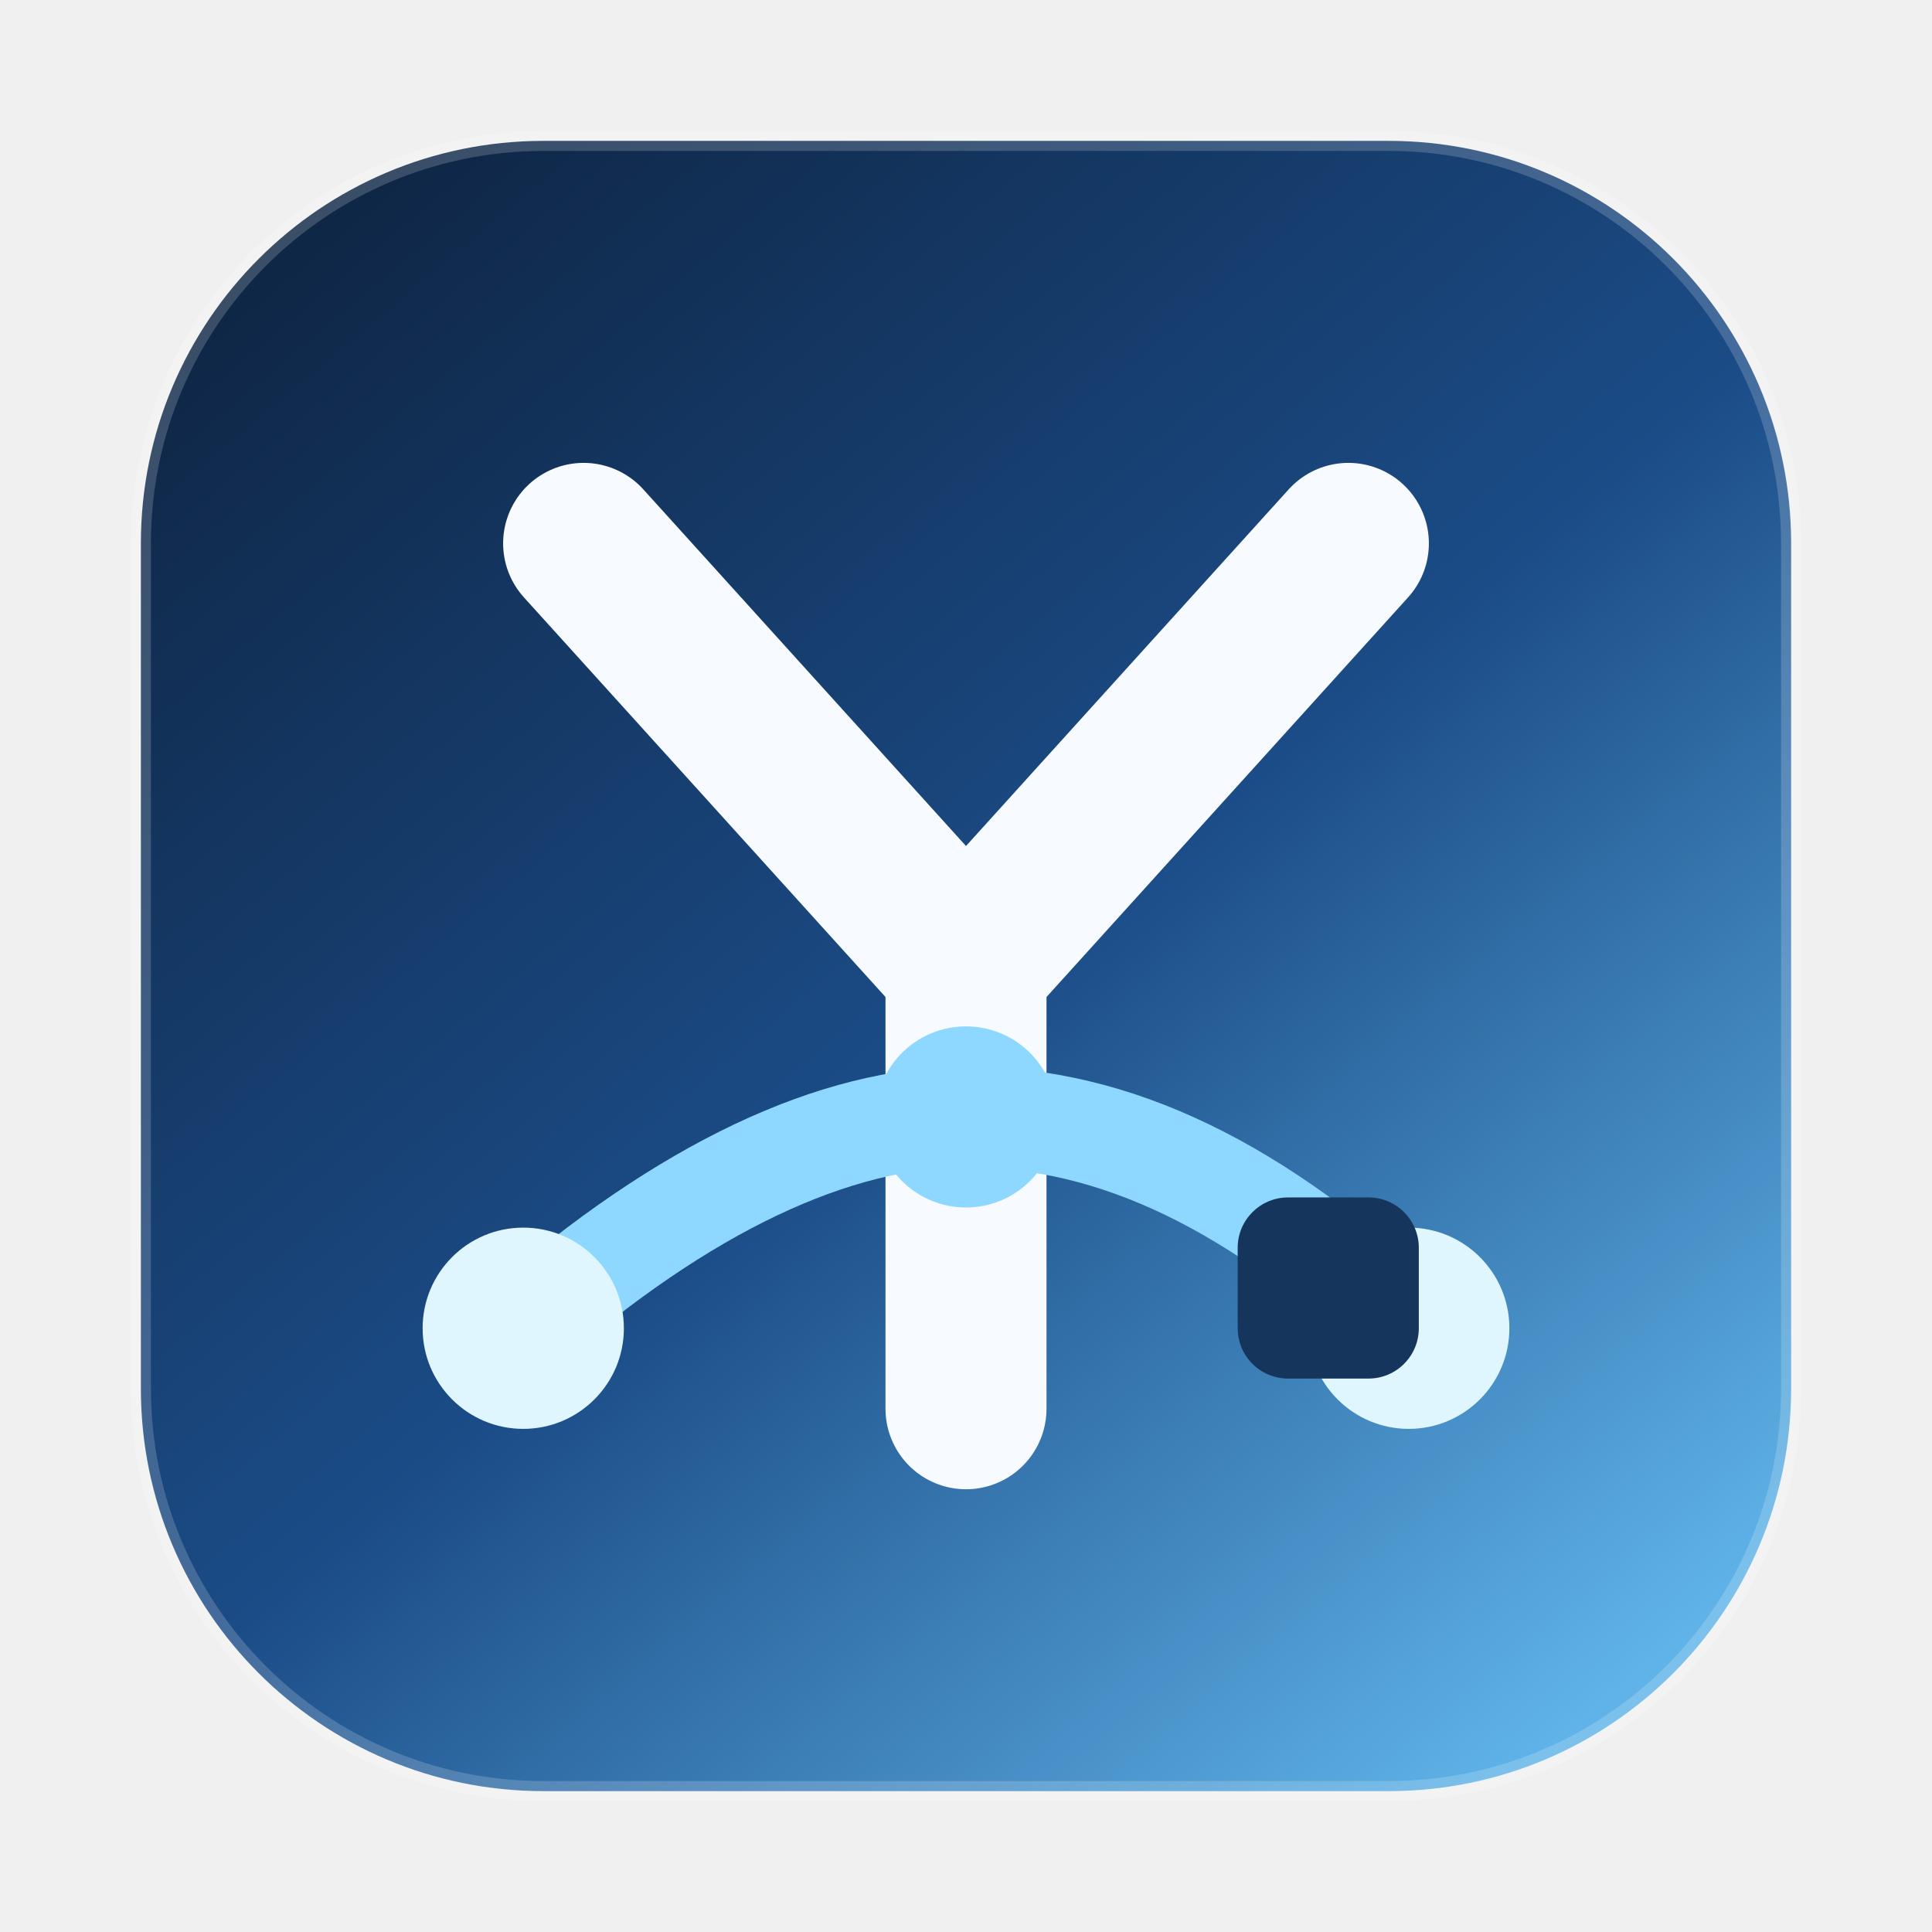
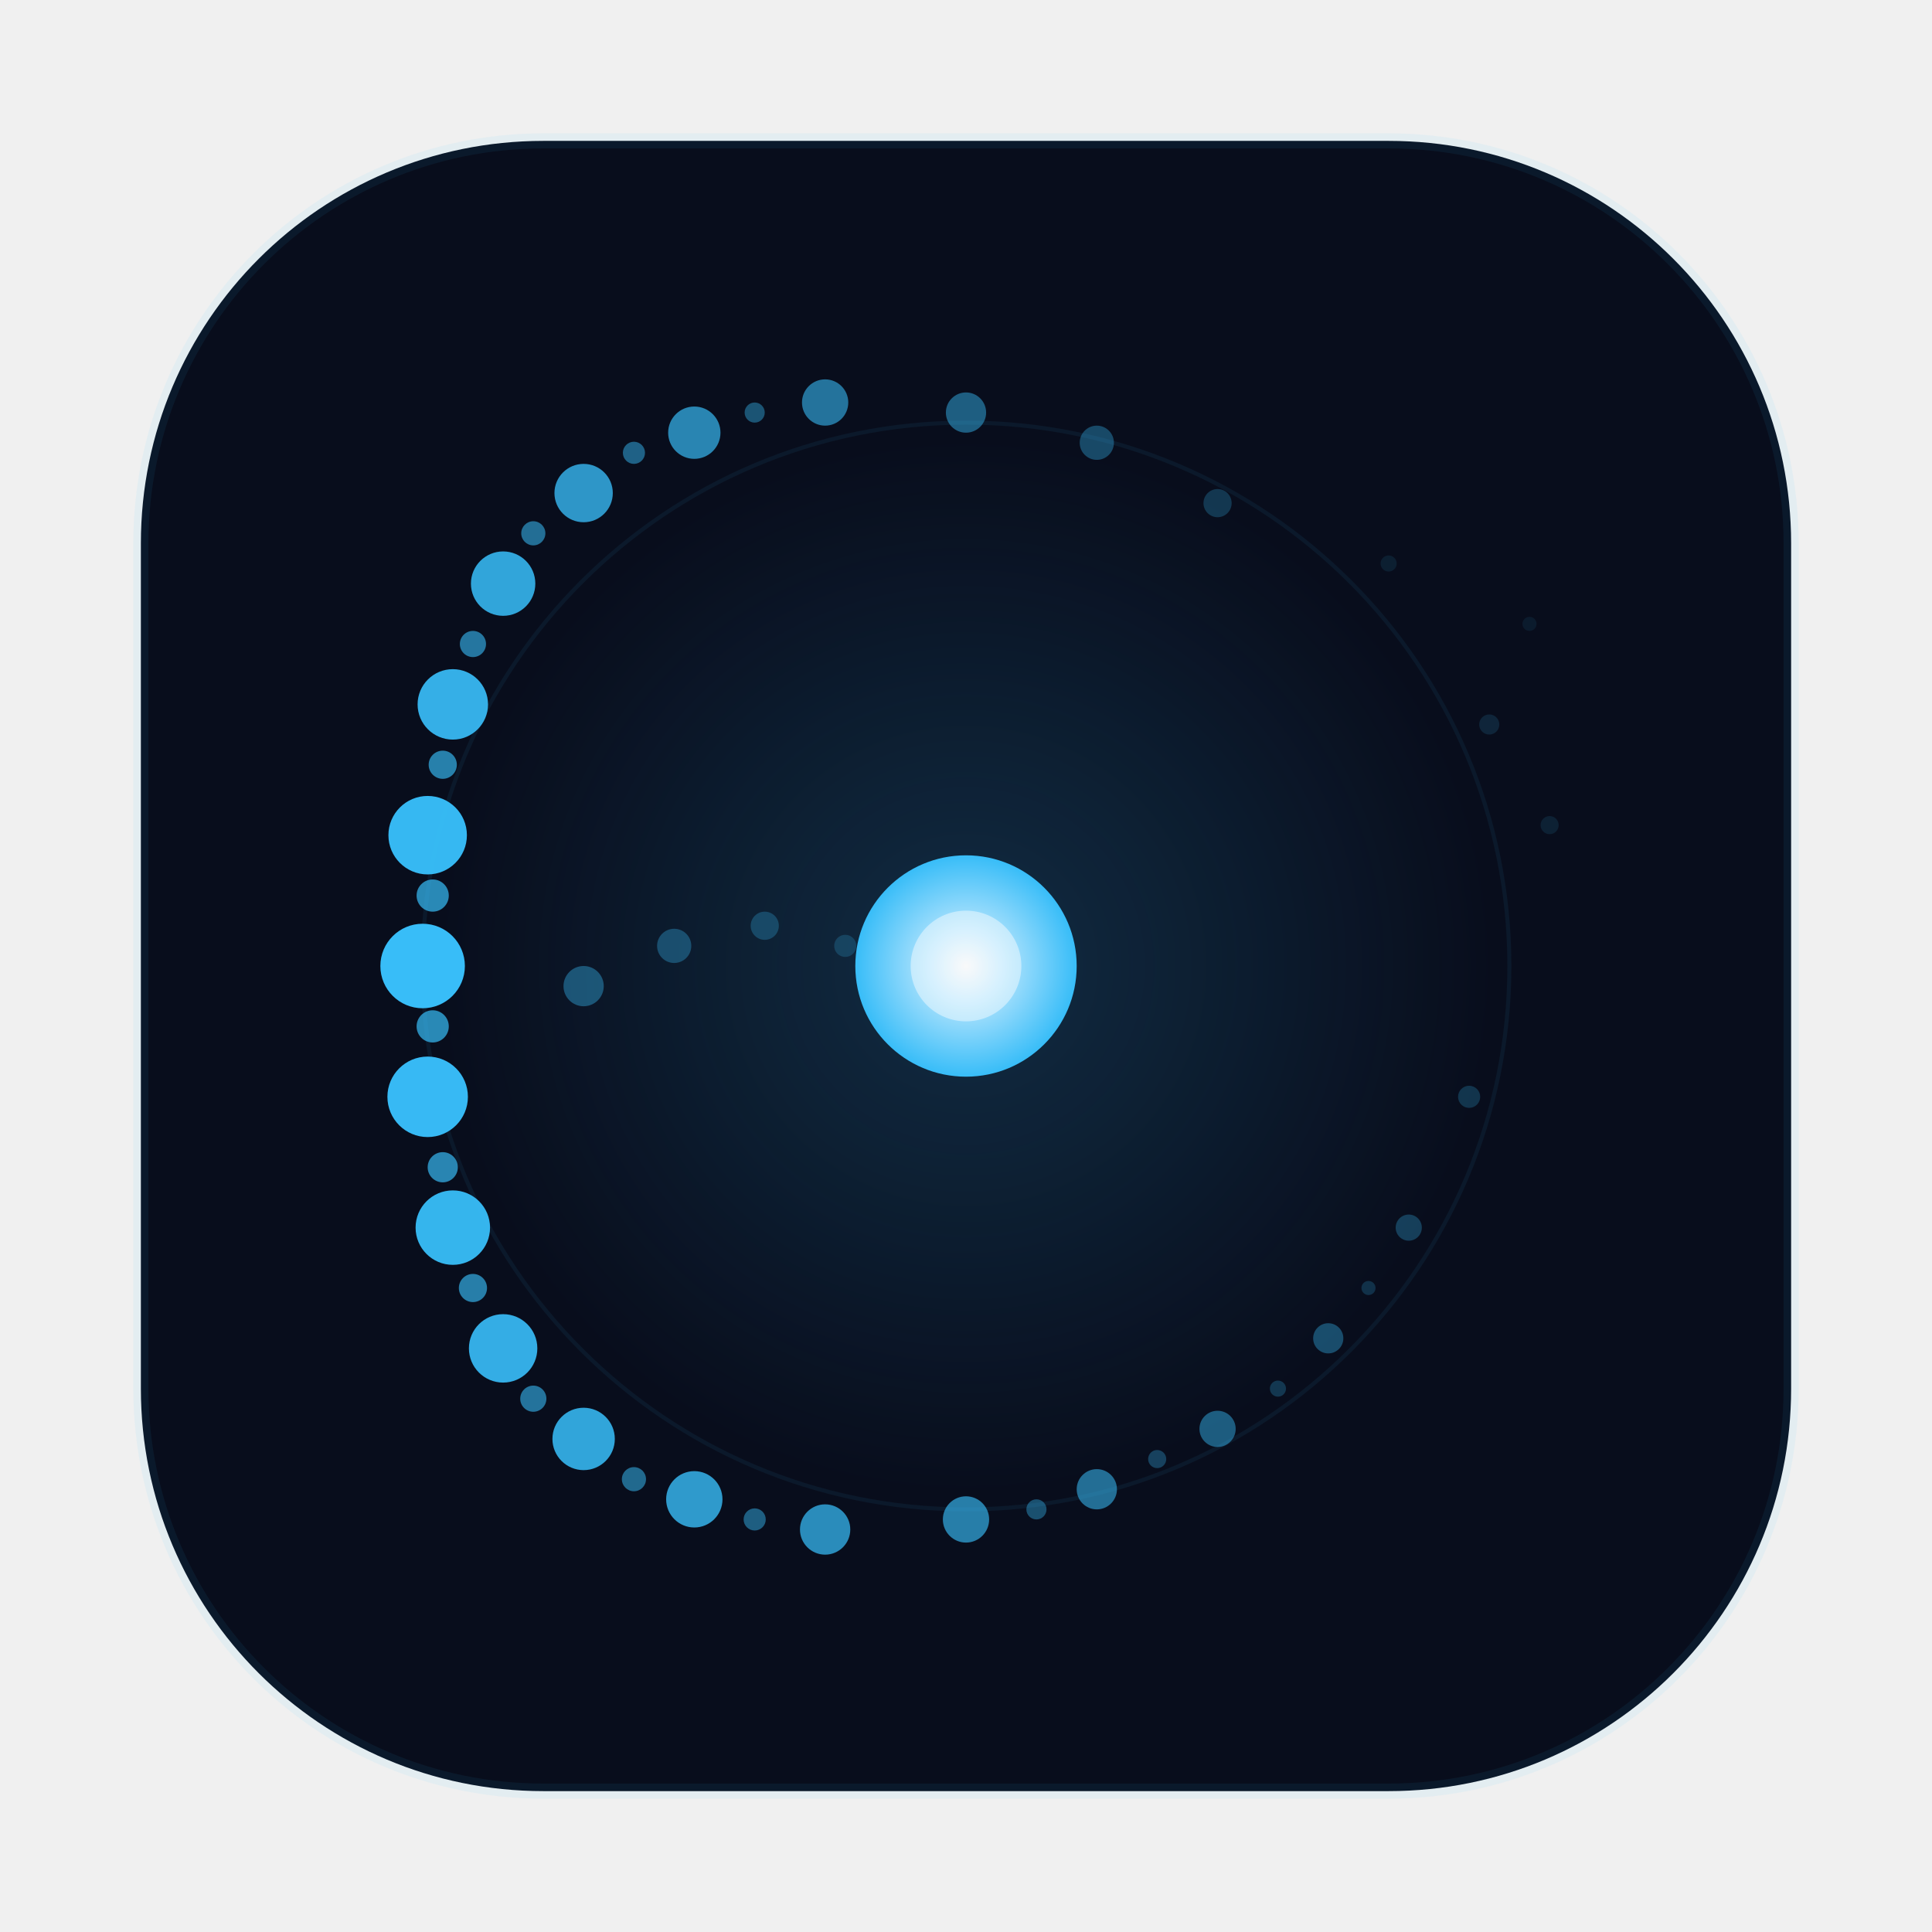
<svg xmlns="http://www.w3.org/2000/svg" width="192" height="192" viewBox="0 0 192 192" fill="none">
-   <rect x="14" y="14" width="164" height="164" rx="40" fill="url(#paint0_linear_1_2)" />
-   <rect x="14" y="14" width="164" height="164" rx="40" stroke="rgba(255,255,255,0.18)" stroke-width="2" />
-   <path d="M58 54L96 96L134 54" stroke="#F7FBFF" stroke-width="16" stroke-linecap="round" stroke-linejoin="round" />
-   <path d="M96 96V140" stroke="#F7FBFF" stroke-width="16" stroke-linecap="round" />
-   <path d="M52 132C68 118 83 111 96 111C111 111 125 118 140 132" stroke="#8ED8FF" stroke-width="10" stroke-linecap="round" />
-   <circle cx="52" cy="132" r="10" fill="#DFF6FF" />
-   <circle cx="96" cy="111" r="9" fill="#8ED8FF" />
-   <circle cx="140" cy="132" r="10" fill="#DFF6FF" />
-   <rect x="123" y="119" width="18" height="18" rx="5" fill="#16355C" />
  <defs>
-     <linearGradient id="paint0_linear_1_2" x1="32" y1="24" x2="156" y2="172" gradientUnits="userSpaceOnUse">
-       <stop stop-color="#0F2747" />
-       <stop offset="0.52" stop-color="#1B4C87" />
-       <stop offset="1" stop-color="#5FB3E8" />
+     <linearGradient id="bg" x1="14" y1="14" x2="178" y2="178">
+       <stop stop-color="#080d1c" />
+       <stop offset=".5" stop-color="#0e1628" />
+       <stop offset="1" stop-color="#0a1020" />
    </linearGradient>
+     <radialGradient id="glow" cx="50%" cy="50%" r="50%">
+       <stop stop-color="#38bdf8" stop-opacity=".18" />
+       <stop offset="1" stop-color="#38bdf8" stop-opacity="0" />
+     </radialGradient>
+     <radialGradient id="core" cx="50%" cy="50%" r="50%">
+       <stop stop-color="#fff" stop-opacity=".95" />
+       <stop offset=".3" stop-color="#bae6fd" />
+       <stop offset="1" stop-color="#38bdf8" />
+     </radialGradient>
  </defs>
+   <rect x="14" y="14" width="164" height="164" rx="40" fill="url(#bg)" />
+   <rect x="14" y="14" width="164" height="164" rx="40" stroke="rgba(56,189,248,0.07)" stroke-width="1.5" />
+   <circle cx="96" cy="96" r="52" fill="url(#glow)" />
+   <circle cx="96" cy="96" r="54" stroke="#38bdf8" stroke-width=".4" opacity=".07" />
+   <circle cx="42" cy="96" r="4.2" fill="#38bdf8" />
+   <circle cx="42.5" cy="109" r="4" fill="#38bdf8" opacity=".98" />
+   <circle cx="45" cy="122" r="3.7" fill="#38bdf8" opacity=".95" />
+   <circle cx="50" cy="134" r="3.4" fill="#38bdf8" opacity=".91" />
+   <circle cx="58" cy="143" r="3.1" fill="#38bdf8" opacity=".86" />
+   <circle cx="69" cy="149" r="2.8" fill="#38bdf8" opacity=".8" />
+   <circle cx="82" cy="152" r="2.5" fill="#38bdf8" opacity=".72" />
+   <circle cx="96" cy="151" r="2.3" fill="#38bdf8" opacity=".64" />
+   <circle cx="109" cy="148" r="2" fill="#38bdf8" opacity=".55" />
+   <circle cx="121" cy="142" r="1.8" fill="#38bdf8" opacity=".45" />
+   <circle cx="132" cy="133" r="1.5" fill="#38bdf8" opacity=".36" />
+   <circle cx="140" cy="122" r="1.3" fill="#38bdf8" opacity=".28" />
+   <circle cx="146" cy="109" r="1.1" fill="#38bdf8" opacity=".22" />
+   <circle cx="42.5" cy="83" r="3.9" fill="#38bdf8" opacity=".97" />
+   <circle cx="45" cy="70" r="3.5" fill="#38bdf8" opacity=".92" />
+   <circle cx="50" cy="58" r="3.2" fill="#38bdf8" opacity=".86" />
+   <circle cx="58" cy="49" r="2.9" fill="#38bdf8" opacity=".78" />
+   <circle cx="69" cy="43" r="2.6" fill="#38bdf8" opacity=".68" />
+   <circle cx="82" cy="40" r="2.3" fill="#38bdf8" opacity=".58" />
+   <circle cx="96" cy="41" r="2" fill="#38bdf8" opacity=".46" />
+   <circle cx="109" cy="44" r="1.7" fill="#38bdf8" opacity=".34" />
+   <circle cx="121" cy="50" r="1.4" fill="#38bdf8" opacity=".24" />
+   <circle cx="43" cy="102" r="1.6" fill="#38bdf8" opacity=".7" />
+   <circle cx="43" cy="89" r="1.6" fill="#38bdf8" opacity=".7" />
+   <circle cx="44" cy="76" r="1.4" fill="#38bdf8" opacity=".65" />
+   <circle cx="47" cy="64" r="1.3" fill="#38bdf8" opacity=".6" />
+   <circle cx="53" cy="53" r="1.2" fill="#38bdf8" opacity=".55" />
+   <circle cx="63" cy="45" r="1.1" fill="#38bdf8" opacity=".48" />
+   <circle cx="75" cy="41" r="1" fill="#38bdf8" opacity=".4" />
+   <circle cx="44" cy="116" r="1.5" fill="#38bdf8" opacity=".68" />
+   <circle cx="47" cy="128" r="1.4" fill="#38bdf8" opacity=".64" />
+   <circle cx="53" cy="139" r="1.3" fill="#38bdf8" opacity=".58" />
+   <circle cx="63" cy="147" r="1.2" fill="#38bdf8" opacity=".52" />
+   <circle cx="75" cy="151" r="1.1" fill="#38bdf8" opacity=".46" />
+   <circle cx="103" cy="150" r="1" fill="#38bdf8" opacity=".38" />
+   <circle cx="115" cy="145" r=".9" fill="#38bdf8" opacity=".3" />
+   <circle cx="127" cy="138" r=".8" fill="#38bdf8" opacity=".24" />
+   <circle cx="136" cy="128" r=".7" fill="#38bdf8" opacity=".2" />
+   <circle cx="148" cy="72" r="1" fill="#38bdf8" opacity=".14" />
+   <circle cx="154" cy="82" r=".9" fill="#38bdf8" opacity=".11" />
+   <circle cx="152" cy="62" r=".7" fill="#38bdf8" opacity=".08" />
+   <circle cx="138" cy="56" r=".8" fill="#38bdf8" opacity=".1" />
+   <circle cx="58" cy="98" r="2" fill="#38bdf8" opacity=".38" />
+   <circle cx="67" cy="94" r="1.7" fill="#38bdf8" opacity=".32" />
+   <circle cx="76" cy="92" r="1.4" fill="#38bdf8" opacity=".26" />
+   <circle cx="84" cy="94" r="1.1" fill="#38bdf8" opacity=".2" />
+   <circle cx="96" cy="96" r="11" fill="url(#core)" />
+   <circle cx="96" cy="96" r="5.5" fill="#fff" opacity=".45" />
</svg>
